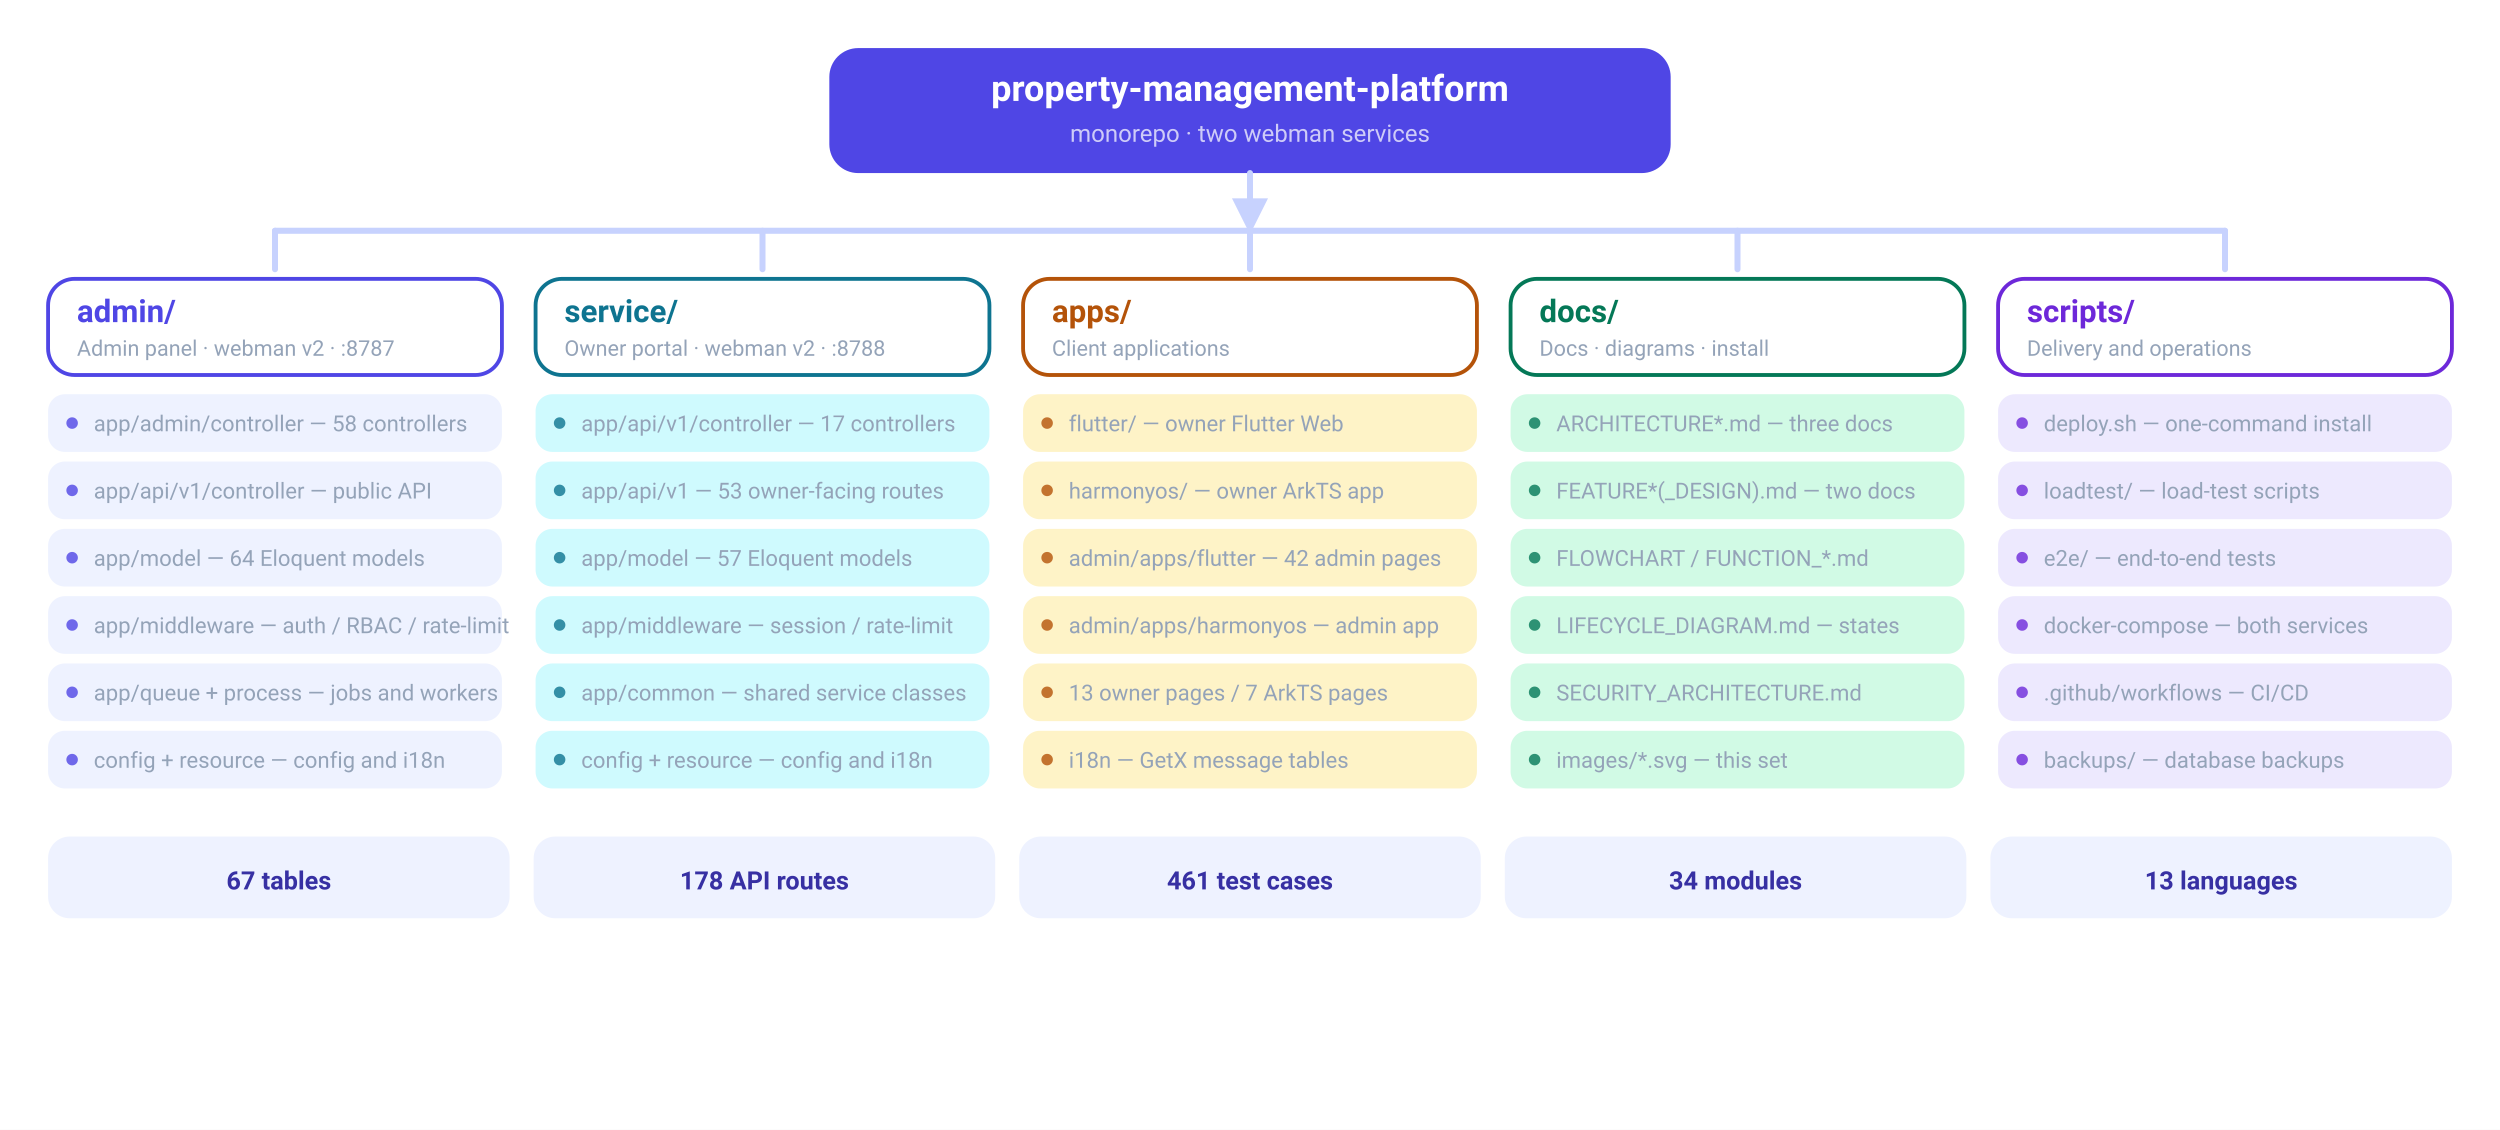
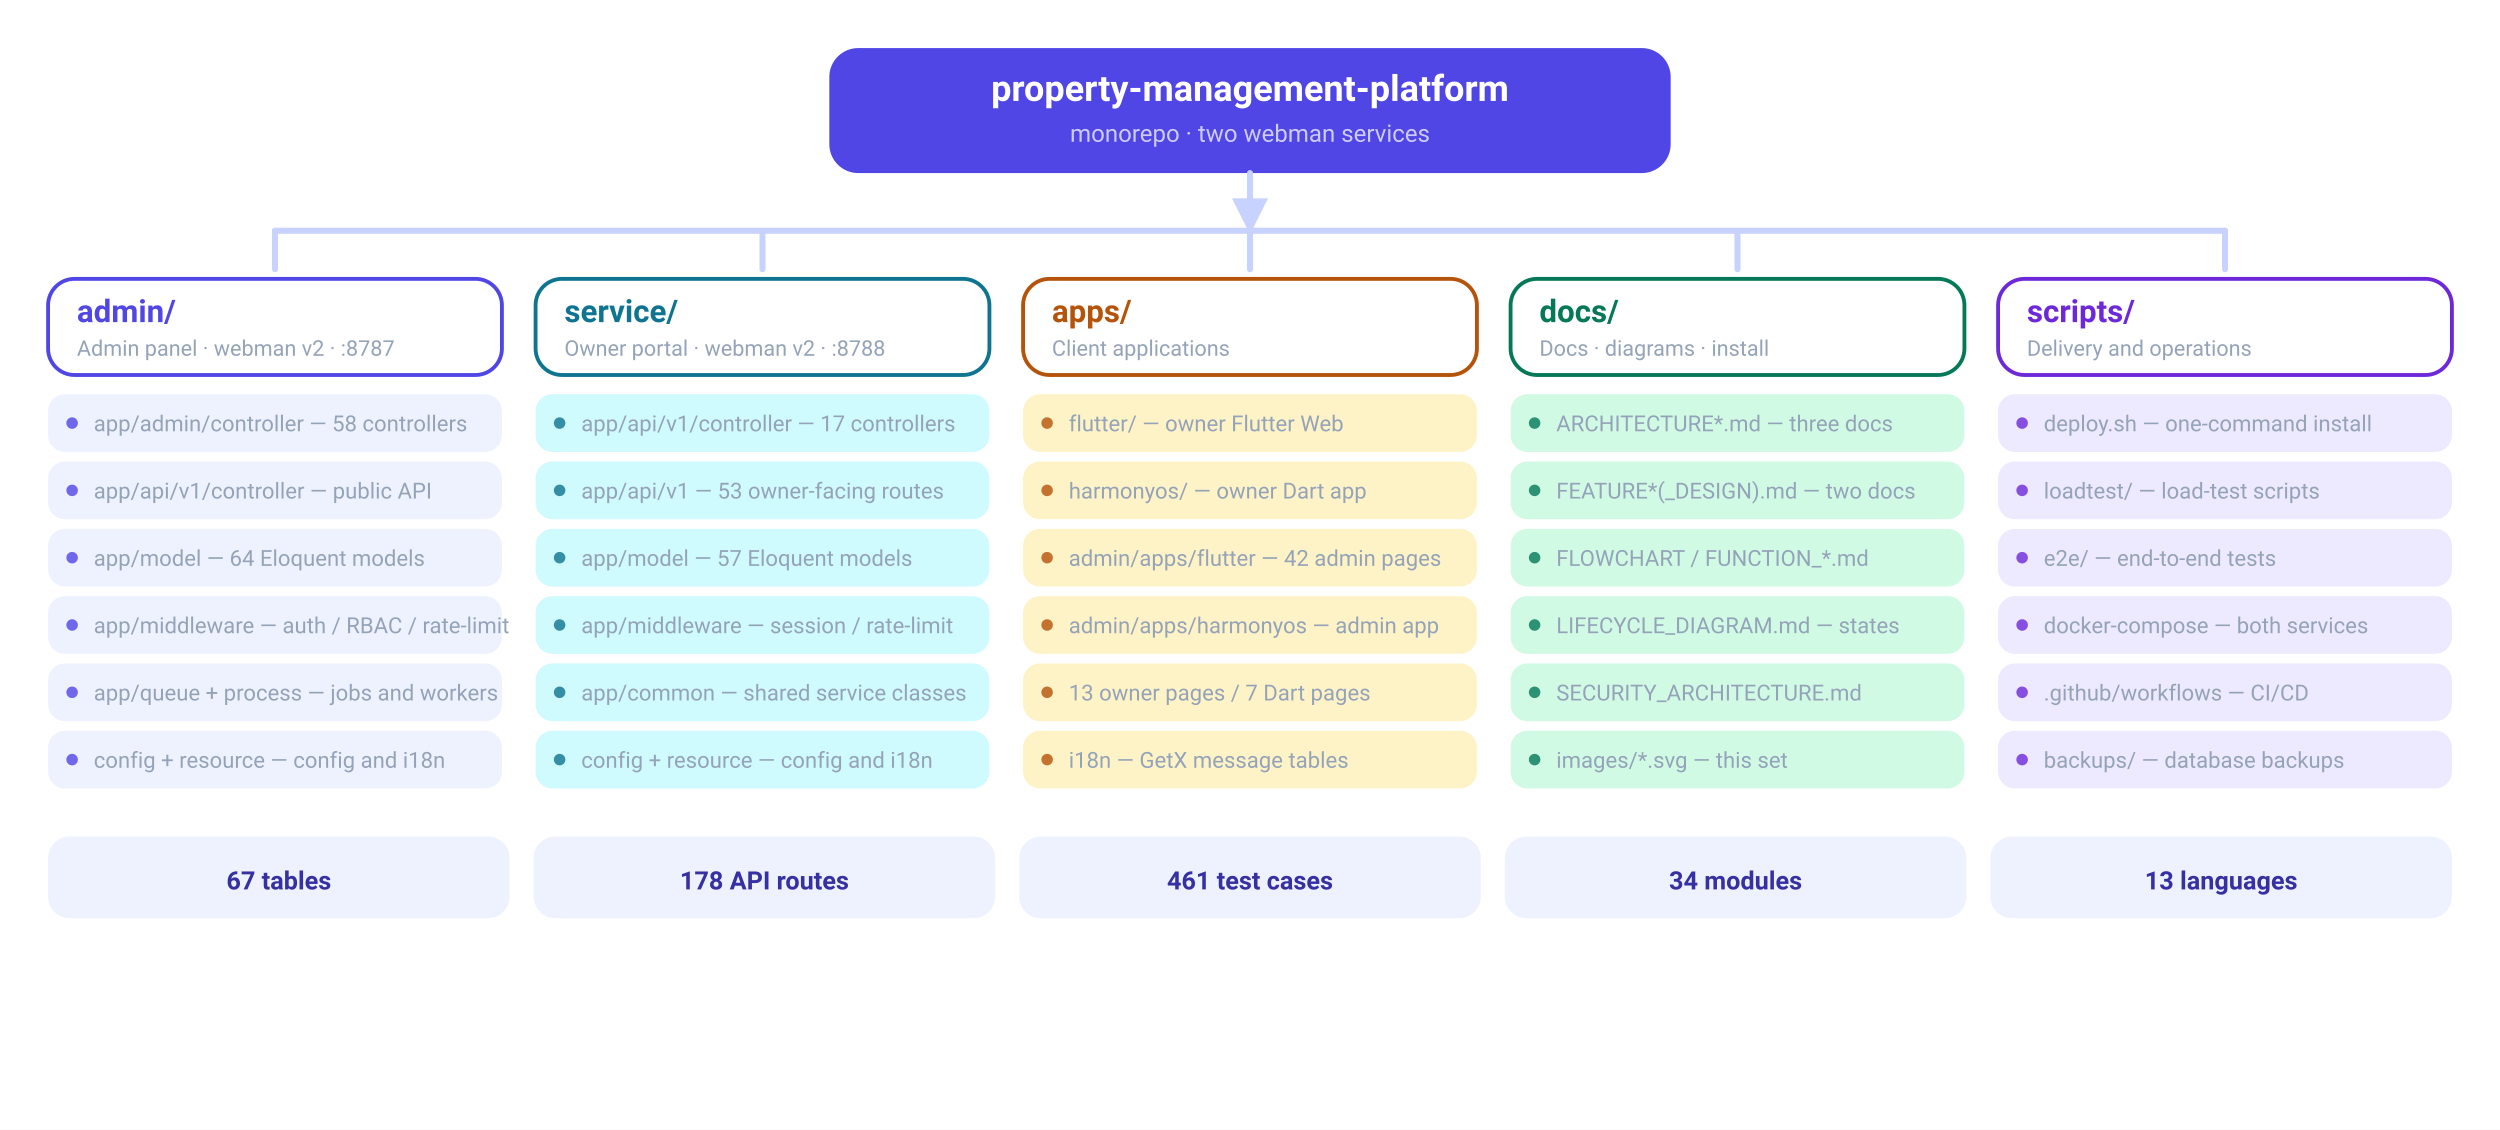
<svg xmlns="http://www.w3.org/2000/svg" viewBox="0 0 1040 470" width="1040" height="470" role="img">
  <defs>
    <marker id="arrow" viewBox="0 0 10 10" refX="9" refY="5" markerWidth="6" markerHeight="6" orient="auto-start-reverse">
      <path d="M0 0L10 5L0 10z" fill="#C7D2FE" />
    </marker>
    <marker id="arroww" viewBox="0 0 10 10" refX="9" refY="5" markerWidth="5.5" markerHeight="5.5" orient="auto-start-reverse">
      <path d="M0 0L10 5L0 10z" fill="#FFFFFF" />
    </marker>
  </defs>
  <rect width="1040" height="470" fill="#FFFFFF" />
  <rect x="345.0" y="20" width="350" height="52" rx="12" fill="#4F46E5" />
  <text x="520.0" y="42" font-family="system-ui,-apple-system,'Segoe UI',Roboto,'Helvetica Neue',Arial,'Noto Sans',sans-serif" font-size="15" fill="#FFFFFF" text-anchor="middle" font-weight="700">property-management-platform</text>
  <text x="520.0" y="59" font-family="system-ui,-apple-system,'Segoe UI',Roboto,'Helvetica Neue',Arial,'Noto Sans',sans-serif" font-size="10" fill="#FFFFFF" text-anchor="middle" font-weight="400" opacity="0.72">monorepo · two webman services</text>
  <path d="M520.0 72L520.0 96" fill="none" stroke="#C7D2FE" stroke-width="2.5" stroke-linecap="round" marker-end="url(#arrow)" />
  <path d="M114.4 96L925.6 96" fill="none" stroke="#C7D2FE" stroke-width="2.5" stroke-linecap="round" stroke-linejoin="round" />
  <path d="M114.4 96L114.4 112" fill="none" stroke="#C7D2FE" stroke-width="2.5" stroke-linecap="round" stroke-linejoin="round" />
  <rect x="20.0" y="116" width="188.8" height="40" rx="11" fill="#FFFFFF" stroke="#4F46E5" stroke-width="1.6" />
  <text x="32.0" y="134" font-family="system-ui,-apple-system,'Segoe UI',Roboto,'Helvetica Neue',Arial,'Noto Sans',sans-serif" font-size="13" fill="#4F46E5" text-anchor="start" font-weight="700">admin/</text>
  <text x="32.0" y="148" font-family="system-ui,-apple-system,'Segoe UI',Roboto,'Helvetica Neue',Arial,'Noto Sans',sans-serif" font-size="9" fill="#94A3B8" text-anchor="start" font-weight="400">Admin panel · webman v2 · :8787</text>
  <rect x="20.0" y="164" width="188.8" height="24" rx="7" fill="#EEF2FF" />
  <circle cx="30.0" cy="176" r="2.4" fill="#4F46E5" opacity="0.8" />
  <text x="39.0" y="179.4" font-family="system-ui,-apple-system,'Segoe UI',Roboto,'Helvetica Neue',Arial,'Noto Sans',sans-serif" font-size="9.2" fill="#94A3B8" text-anchor="start" font-weight="400">app/admin/controller — 58 controllers</text>
  <rect x="20.0" y="192" width="188.8" height="24" rx="7" fill="#EEF2FF" />
  <circle cx="30.0" cy="204" r="2.4" fill="#4F46E5" opacity="0.8" />
  <text x="39.0" y="207.4" font-family="system-ui,-apple-system,'Segoe UI',Roboto,'Helvetica Neue',Arial,'Noto Sans',sans-serif" font-size="9.2" fill="#94A3B8" text-anchor="start" font-weight="400">app/api/v1/controller — public API</text>
  <rect x="20.0" y="220" width="188.8" height="24" rx="7" fill="#EEF2FF" />
  <circle cx="30.0" cy="232" r="2.4" fill="#4F46E5" opacity="0.8" />
  <text x="39.0" y="235.4" font-family="system-ui,-apple-system,'Segoe UI',Roboto,'Helvetica Neue',Arial,'Noto Sans',sans-serif" font-size="9.2" fill="#94A3B8" text-anchor="start" font-weight="400">app/model — 64 Eloquent models</text>
  <rect x="20.0" y="248" width="188.8" height="24" rx="7" fill="#EEF2FF" />
  <circle cx="30.0" cy="260" r="2.4" fill="#4F46E5" opacity="0.8" />
  <text x="39.0" y="263.4" font-family="system-ui,-apple-system,'Segoe UI',Roboto,'Helvetica Neue',Arial,'Noto Sans',sans-serif" font-size="9.2" fill="#94A3B8" text-anchor="start" font-weight="400">app/middleware — auth / RBAC / rate-limit</text>
  <rect x="20.0" y="276" width="188.8" height="24" rx="7" fill="#EEF2FF" />
  <circle cx="30.0" cy="288" r="2.4" fill="#4F46E5" opacity="0.8" />
  <text x="39.0" y="291.4" font-family="system-ui,-apple-system,'Segoe UI',Roboto,'Helvetica Neue',Arial,'Noto Sans',sans-serif" font-size="9.2" fill="#94A3B8" text-anchor="start" font-weight="400">app/queue + process — jobs and workers</text>
  <rect x="20.0" y="304" width="188.8" height="24" rx="7" fill="#EEF2FF" />
  <circle cx="30.0" cy="316" r="2.4" fill="#4F46E5" opacity="0.8" />
  <text x="39.0" y="319.4" font-family="system-ui,-apple-system,'Segoe UI',Roboto,'Helvetica Neue',Arial,'Noto Sans',sans-serif" font-size="9.2" fill="#94A3B8" text-anchor="start" font-weight="400">config + resource — config and i18n</text>
  <path d="M317.2 96L317.2 112" fill="none" stroke="#C7D2FE" stroke-width="2.5" stroke-linecap="round" stroke-linejoin="round" />
  <rect x="222.8" y="116" width="188.8" height="40" rx="11" fill="#FFFFFF" stroke="#0E7490" stroke-width="1.6" />
  <text x="234.8" y="134" font-family="system-ui,-apple-system,'Segoe UI',Roboto,'Helvetica Neue',Arial,'Noto Sans',sans-serif" font-size="13" fill="#0E7490" text-anchor="start" font-weight="700">service/</text>
  <text x="234.8" y="148" font-family="system-ui,-apple-system,'Segoe UI',Roboto,'Helvetica Neue',Arial,'Noto Sans',sans-serif" font-size="9" fill="#94A3B8" text-anchor="start" font-weight="400">Owner portal · webman v2 · :8788</text>
  <rect x="222.8" y="164" width="188.8" height="24" rx="7" fill="#CFFAFE" />
  <circle cx="232.8" cy="176" r="2.4" fill="#0E7490" opacity="0.8" />
  <text x="241.8" y="179.4" font-family="system-ui,-apple-system,'Segoe UI',Roboto,'Helvetica Neue',Arial,'Noto Sans',sans-serif" font-size="9.2" fill="#94A3B8" text-anchor="start" font-weight="400">app/api/v1/controller — 17 controllers</text>
  <rect x="222.8" y="192" width="188.8" height="24" rx="7" fill="#CFFAFE" />
  <circle cx="232.8" cy="204" r="2.4" fill="#0E7490" opacity="0.8" />
  <text x="241.8" y="207.4" font-family="system-ui,-apple-system,'Segoe UI',Roboto,'Helvetica Neue',Arial,'Noto Sans',sans-serif" font-size="9.2" fill="#94A3B8" text-anchor="start" font-weight="400">app/api/v1 — 53 owner-facing routes</text>
  <rect x="222.8" y="220" width="188.8" height="24" rx="7" fill="#CFFAFE" />
  <circle cx="232.8" cy="232" r="2.4" fill="#0E7490" opacity="0.8" />
  <text x="241.8" y="235.4" font-family="system-ui,-apple-system,'Segoe UI',Roboto,'Helvetica Neue',Arial,'Noto Sans',sans-serif" font-size="9.2" fill="#94A3B8" text-anchor="start" font-weight="400">app/model — 57 Eloquent models</text>
  <rect x="222.8" y="248" width="188.8" height="24" rx="7" fill="#CFFAFE" />
  <circle cx="232.8" cy="260" r="2.4" fill="#0E7490" opacity="0.8" />
  <text x="241.8" y="263.4" font-family="system-ui,-apple-system,'Segoe UI',Roboto,'Helvetica Neue',Arial,'Noto Sans',sans-serif" font-size="9.2" fill="#94A3B8" text-anchor="start" font-weight="400">app/middleware — session / rate-limit</text>
  <rect x="222.8" y="276" width="188.8" height="24" rx="7" fill="#CFFAFE" />
  <circle cx="232.8" cy="288" r="2.4" fill="#0E7490" opacity="0.8" />
  <text x="241.8" y="291.4" font-family="system-ui,-apple-system,'Segoe UI',Roboto,'Helvetica Neue',Arial,'Noto Sans',sans-serif" font-size="9.2" fill="#94A3B8" text-anchor="start" font-weight="400">app/common — shared service classes</text>
  <rect x="222.8" y="304" width="188.8" height="24" rx="7" fill="#CFFAFE" />
  <circle cx="232.8" cy="316" r="2.4" fill="#0E7490" opacity="0.8" />
  <text x="241.8" y="319.4" font-family="system-ui,-apple-system,'Segoe UI',Roboto,'Helvetica Neue',Arial,'Noto Sans',sans-serif" font-size="9.2" fill="#94A3B8" text-anchor="start" font-weight="400">config + resource — config and i18n</text>
  <path d="M520.0 96L520.0 112" fill="none" stroke="#C7D2FE" stroke-width="2.5" stroke-linecap="round" stroke-linejoin="round" />
  <rect x="425.6" y="116" width="188.8" height="40" rx="11" fill="#FFFFFF" stroke="#B45309" stroke-width="1.6" />
  <text x="437.6" y="134" font-family="system-ui,-apple-system,'Segoe UI',Roboto,'Helvetica Neue',Arial,'Noto Sans',sans-serif" font-size="13" fill="#B45309" text-anchor="start" font-weight="700">apps/</text>
  <text x="437.6" y="148" font-family="system-ui,-apple-system,'Segoe UI',Roboto,'Helvetica Neue',Arial,'Noto Sans',sans-serif" font-size="9" fill="#94A3B8" text-anchor="start" font-weight="400">Client applications</text>
  <rect x="425.6" y="164" width="188.8" height="24" rx="7" fill="#FEF3C7" />
  <circle cx="435.6" cy="176" r="2.4" fill="#B45309" opacity="0.8" />
  <text x="444.6" y="179.4" font-family="system-ui,-apple-system,'Segoe UI',Roboto,'Helvetica Neue',Arial,'Noto Sans',sans-serif" font-size="9.2" fill="#94A3B8" text-anchor="start" font-weight="400">flutter/ — owner Flutter Web</text>
  <rect x="425.6" y="192" width="188.8" height="24" rx="7" fill="#FEF3C7" />
  <circle cx="435.6" cy="204" r="2.4" fill="#B45309" opacity="0.8" />
-   <text x="444.6" y="207.4" font-family="system-ui,-apple-system,'Segoe UI',Roboto,'Helvetica Neue',Arial,'Noto Sans',sans-serif" font-size="9.2" fill="#94A3B8" text-anchor="start" font-weight="400">harmonyos/ — owner ArkTS app</text>
+   <text x="444.6" y="207.4" font-family="system-ui,-apple-system,'Segoe UI',Roboto,'Helvetica Neue',Arial,'Noto Sans',sans-serif" font-size="9.2" fill="#94A3B8" text-anchor="start" font-weight="400">harmonyos/ — owner Dart app</text>
  <rect x="425.6" y="220" width="188.8" height="24" rx="7" fill="#FEF3C7" />
  <circle cx="435.6" cy="232" r="2.4" fill="#B45309" opacity="0.8" />
  <text x="444.6" y="235.4" font-family="system-ui,-apple-system,'Segoe UI',Roboto,'Helvetica Neue',Arial,'Noto Sans',sans-serif" font-size="9.2" fill="#94A3B8" text-anchor="start" font-weight="400">admin/apps/flutter — 42 admin pages</text>
  <rect x="425.6" y="248" width="188.8" height="24" rx="7" fill="#FEF3C7" />
  <circle cx="435.6" cy="260" r="2.4" fill="#B45309" opacity="0.8" />
  <text x="444.6" y="263.4" font-family="system-ui,-apple-system,'Segoe UI',Roboto,'Helvetica Neue',Arial,'Noto Sans',sans-serif" font-size="9.2" fill="#94A3B8" text-anchor="start" font-weight="400">admin/apps/harmonyos — admin app</text>
  <rect x="425.6" y="276" width="188.8" height="24" rx="7" fill="#FEF3C7" />
  <circle cx="435.6" cy="288" r="2.4" fill="#B45309" opacity="0.8" />
-   <text x="444.6" y="291.4" font-family="system-ui,-apple-system,'Segoe UI',Roboto,'Helvetica Neue',Arial,'Noto Sans',sans-serif" font-size="9.2" fill="#94A3B8" text-anchor="start" font-weight="400">13 owner pages / 7 ArkTS pages</text>
+   <text x="444.6" y="291.4" font-family="system-ui,-apple-system,'Segoe UI',Roboto,'Helvetica Neue',Arial,'Noto Sans',sans-serif" font-size="9.2" fill="#94A3B8" text-anchor="start" font-weight="400">13 owner pages / 7 Dart pages</text>
  <rect x="425.6" y="304" width="188.8" height="24" rx="7" fill="#FEF3C7" />
  <circle cx="435.6" cy="316" r="2.4" fill="#B45309" opacity="0.8" />
  <text x="444.6" y="319.4" font-family="system-ui,-apple-system,'Segoe UI',Roboto,'Helvetica Neue',Arial,'Noto Sans',sans-serif" font-size="9.2" fill="#94A3B8" text-anchor="start" font-weight="400">i18n — GetX message tables</text>
  <path d="M722.8 96L722.8 112" fill="none" stroke="#C7D2FE" stroke-width="2.5" stroke-linecap="round" stroke-linejoin="round" />
  <rect x="628.4" y="116" width="188.8" height="40" rx="11" fill="#FFFFFF" stroke="#047857" stroke-width="1.6" />
  <text x="640.4" y="134" font-family="system-ui,-apple-system,'Segoe UI',Roboto,'Helvetica Neue',Arial,'Noto Sans',sans-serif" font-size="13" fill="#047857" text-anchor="start" font-weight="700">docs/</text>
  <text x="640.4" y="148" font-family="system-ui,-apple-system,'Segoe UI',Roboto,'Helvetica Neue',Arial,'Noto Sans',sans-serif" font-size="9" fill="#94A3B8" text-anchor="start" font-weight="400">Docs · diagrams · install</text>
  <rect x="628.4" y="164" width="188.8" height="24" rx="7" fill="#D1FAE5" />
  <circle cx="638.4" cy="176" r="2.4" fill="#047857" opacity="0.8" />
  <text x="647.4" y="179.4" font-family="system-ui,-apple-system,'Segoe UI',Roboto,'Helvetica Neue',Arial,'Noto Sans',sans-serif" font-size="9.2" fill="#94A3B8" text-anchor="start" font-weight="400">ARCHITECTURE*.md — three docs</text>
  <rect x="628.4" y="192" width="188.8" height="24" rx="7" fill="#D1FAE5" />
  <circle cx="638.4" cy="204" r="2.4" fill="#047857" opacity="0.8" />
  <text x="647.4" y="207.4" font-family="system-ui,-apple-system,'Segoe UI',Roboto,'Helvetica Neue',Arial,'Noto Sans',sans-serif" font-size="9.2" fill="#94A3B8" text-anchor="start" font-weight="400">FEATURE*(_DESIGN).md — two docs</text>
  <rect x="628.4" y="220" width="188.8" height="24" rx="7" fill="#D1FAE5" />
  <circle cx="638.4" cy="232" r="2.4" fill="#047857" opacity="0.8" />
  <text x="647.4" y="235.4" font-family="system-ui,-apple-system,'Segoe UI',Roboto,'Helvetica Neue',Arial,'Noto Sans',sans-serif" font-size="9.2" fill="#94A3B8" text-anchor="start" font-weight="400">FLOWCHART / FUNCTION_*.md</text>
  <rect x="628.4" y="248" width="188.8" height="24" rx="7" fill="#D1FAE5" />
  <circle cx="638.4" cy="260" r="2.4" fill="#047857" opacity="0.8" />
  <text x="647.4" y="263.4" font-family="system-ui,-apple-system,'Segoe UI',Roboto,'Helvetica Neue',Arial,'Noto Sans',sans-serif" font-size="9.2" fill="#94A3B8" text-anchor="start" font-weight="400">LIFECYCLE_DIAGRAM.md — states</text>
  <rect x="628.4" y="276" width="188.8" height="24" rx="7" fill="#D1FAE5" />
  <circle cx="638.4" cy="288" r="2.4" fill="#047857" opacity="0.8" />
  <text x="647.4" y="291.4" font-family="system-ui,-apple-system,'Segoe UI',Roboto,'Helvetica Neue',Arial,'Noto Sans',sans-serif" font-size="9.2" fill="#94A3B8" text-anchor="start" font-weight="400">SECURITY_ARCHITECTURE.md</text>
  <rect x="628.4" y="304" width="188.8" height="24" rx="7" fill="#D1FAE5" />
  <circle cx="638.4" cy="316" r="2.4" fill="#047857" opacity="0.8" />
  <text x="647.4" y="319.4" font-family="system-ui,-apple-system,'Segoe UI',Roboto,'Helvetica Neue',Arial,'Noto Sans',sans-serif" font-size="9.2" fill="#94A3B8" text-anchor="start" font-weight="400">images/*.svg — this set</text>
  <path d="M925.6 96L925.6 112" fill="none" stroke="#C7D2FE" stroke-width="2.5" stroke-linecap="round" stroke-linejoin="round" />
  <rect x="831.2" y="116" width="188.8" height="40" rx="11" fill="#FFFFFF" stroke="#6D28D9" stroke-width="1.6" />
  <text x="843.2" y="134" font-family="system-ui,-apple-system,'Segoe UI',Roboto,'Helvetica Neue',Arial,'Noto Sans',sans-serif" font-size="13" fill="#6D28D9" text-anchor="start" font-weight="700">scripts/</text>
  <text x="843.2" y="148" font-family="system-ui,-apple-system,'Segoe UI',Roboto,'Helvetica Neue',Arial,'Noto Sans',sans-serif" font-size="9" fill="#94A3B8" text-anchor="start" font-weight="400">Delivery and operations</text>
  <rect x="831.2" y="164" width="188.8" height="24" rx="7" fill="#EDE9FE" />
  <circle cx="841.2" cy="176" r="2.4" fill="#6D28D9" opacity="0.8" />
  <text x="850.2" y="179.4" font-family="system-ui,-apple-system,'Segoe UI',Roboto,'Helvetica Neue',Arial,'Noto Sans',sans-serif" font-size="9.2" fill="#94A3B8" text-anchor="start" font-weight="400">deploy.sh — one-command install</text>
  <rect x="831.2" y="192" width="188.8" height="24" rx="7" fill="#EDE9FE" />
  <circle cx="841.2" cy="204" r="2.4" fill="#6D28D9" opacity="0.8" />
  <text x="850.2" y="207.4" font-family="system-ui,-apple-system,'Segoe UI',Roboto,'Helvetica Neue',Arial,'Noto Sans',sans-serif" font-size="9.2" fill="#94A3B8" text-anchor="start" font-weight="400">loadtest/ — load-test scripts</text>
  <rect x="831.2" y="220" width="188.8" height="24" rx="7" fill="#EDE9FE" />
  <circle cx="841.2" cy="232" r="2.4" fill="#6D28D9" opacity="0.8" />
  <text x="850.2" y="235.4" font-family="system-ui,-apple-system,'Segoe UI',Roboto,'Helvetica Neue',Arial,'Noto Sans',sans-serif" font-size="9.2" fill="#94A3B8" text-anchor="start" font-weight="400">e2e/ — end-to-end tests</text>
  <rect x="831.2" y="248" width="188.8" height="24" rx="7" fill="#EDE9FE" />
  <circle cx="841.2" cy="260" r="2.4" fill="#6D28D9" opacity="0.8" />
  <text x="850.2" y="263.4" font-family="system-ui,-apple-system,'Segoe UI',Roboto,'Helvetica Neue',Arial,'Noto Sans',sans-serif" font-size="9.2" fill="#94A3B8" text-anchor="start" font-weight="400">docker-compose — both services</text>
  <rect x="831.2" y="276" width="188.8" height="24" rx="7" fill="#EDE9FE" />
  <circle cx="841.2" cy="288" r="2.4" fill="#6D28D9" opacity="0.8" />
  <text x="850.2" y="291.4" font-family="system-ui,-apple-system,'Segoe UI',Roboto,'Helvetica Neue',Arial,'Noto Sans',sans-serif" font-size="9.2" fill="#94A3B8" text-anchor="start" font-weight="400">.github/workflows — CI/CD</text>
  <rect x="831.2" y="304" width="188.8" height="24" rx="7" fill="#EDE9FE" />
  <circle cx="841.2" cy="316" r="2.4" fill="#6D28D9" opacity="0.8" />
  <text x="850.2" y="319.4" font-family="system-ui,-apple-system,'Segoe UI',Roboto,'Helvetica Neue',Arial,'Noto Sans',sans-serif" font-size="9.2" fill="#94A3B8" text-anchor="start" font-weight="400">backups/ — database backups</text>
  <rect x="20.0" y="348" width="192.0" height="34" rx="9" fill="#EEF2FF" />
  <text x="116.0" y="370" font-family="system-ui,-apple-system,'Segoe UI',Roboto,'Helvetica Neue',Arial,'Noto Sans',sans-serif" font-size="10.5" fill="#3730A3" text-anchor="middle" font-weight="600">67 tables</text>
  <rect x="222.0" y="348" width="192.0" height="34" rx="9" fill="#EEF2FF" />
  <text x="318.0" y="370" font-family="system-ui,-apple-system,'Segoe UI',Roboto,'Helvetica Neue',Arial,'Noto Sans',sans-serif" font-size="10.5" fill="#3730A3" text-anchor="middle" font-weight="600">178 API routes</text>
  <rect x="424.0" y="348" width="192.0" height="34" rx="9" fill="#EEF2FF" />
  <text x="520.0" y="370" font-family="system-ui,-apple-system,'Segoe UI',Roboto,'Helvetica Neue',Arial,'Noto Sans',sans-serif" font-size="10.5" fill="#3730A3" text-anchor="middle" font-weight="600">461 test cases</text>
  <rect x="626.0" y="348" width="192.0" height="34" rx="9" fill="#EEF2FF" />
  <text x="722.0" y="370" font-family="system-ui,-apple-system,'Segoe UI',Roboto,'Helvetica Neue',Arial,'Noto Sans',sans-serif" font-size="10.5" fill="#3730A3" text-anchor="middle" font-weight="600">34 modules</text>
  <rect x="828.0" y="348" width="192.0" height="34" rx="9" fill="#EEF2FF" />
  <text x="924.0" y="370" font-family="system-ui,-apple-system,'Segoe UI',Roboto,'Helvetica Neue',Arial,'Noto Sans',sans-serif" font-size="10.5" fill="#3730A3" text-anchor="middle" font-weight="600">13 languages</text>
</svg>
